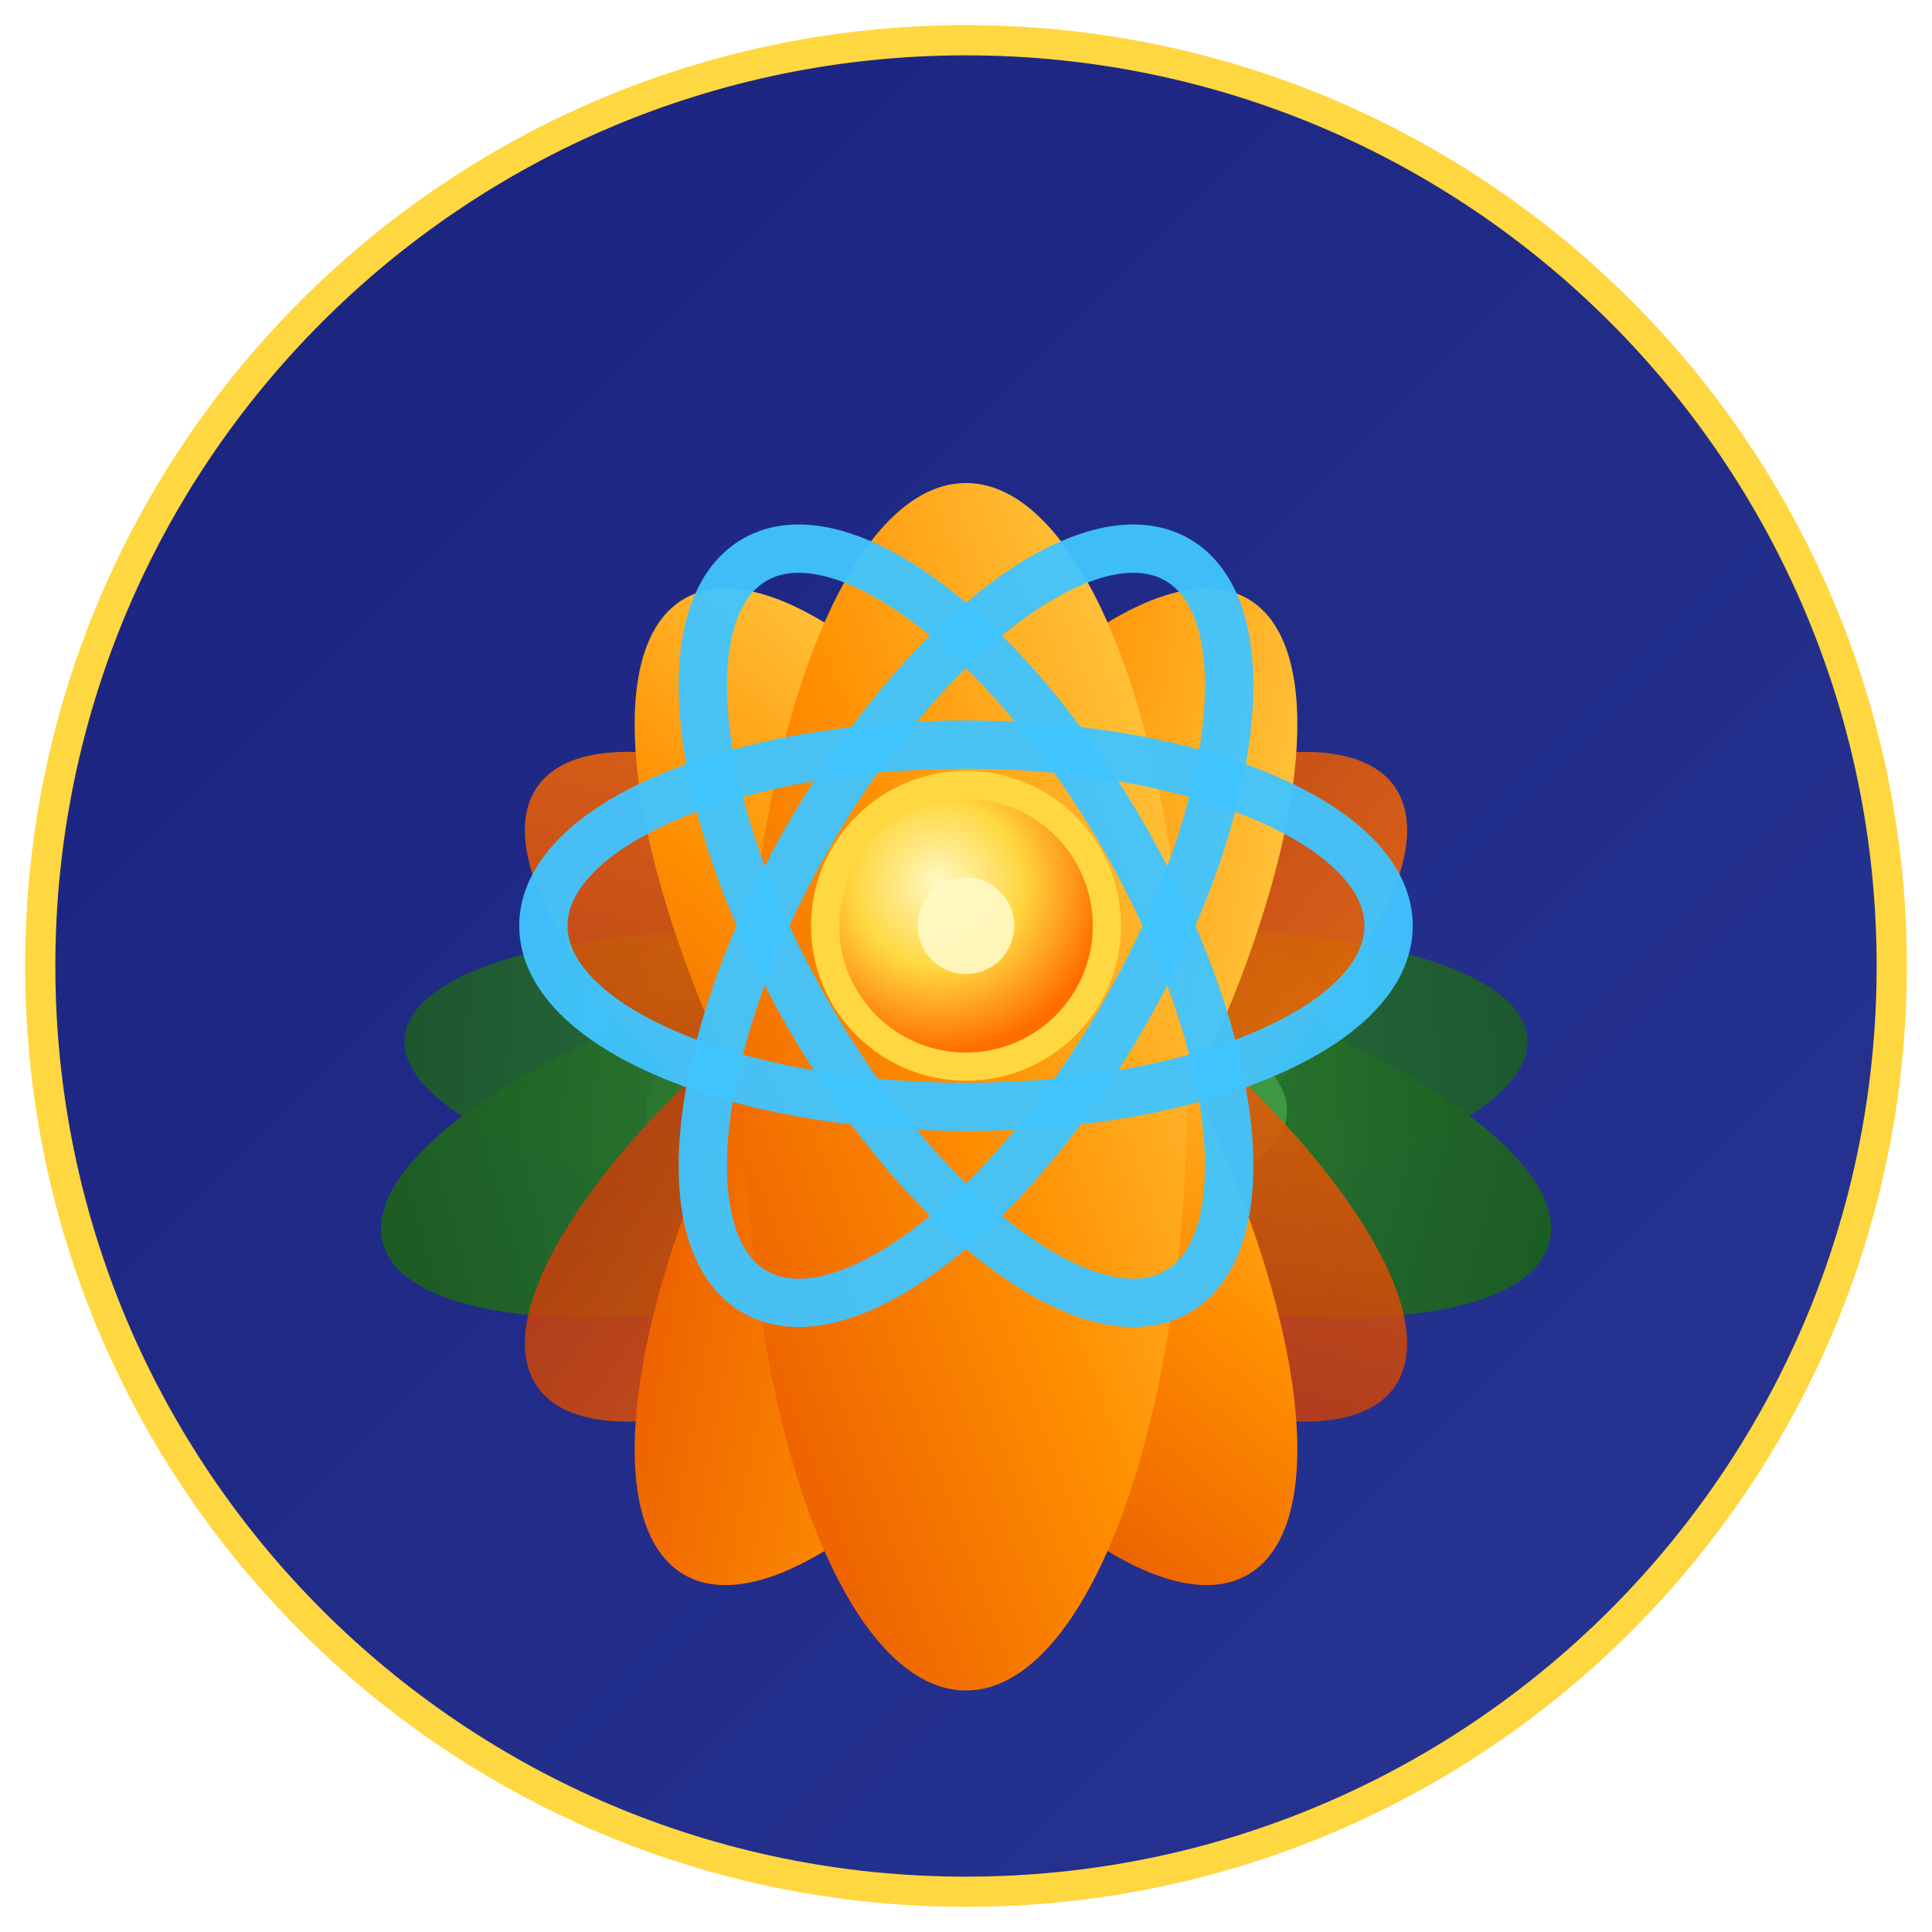
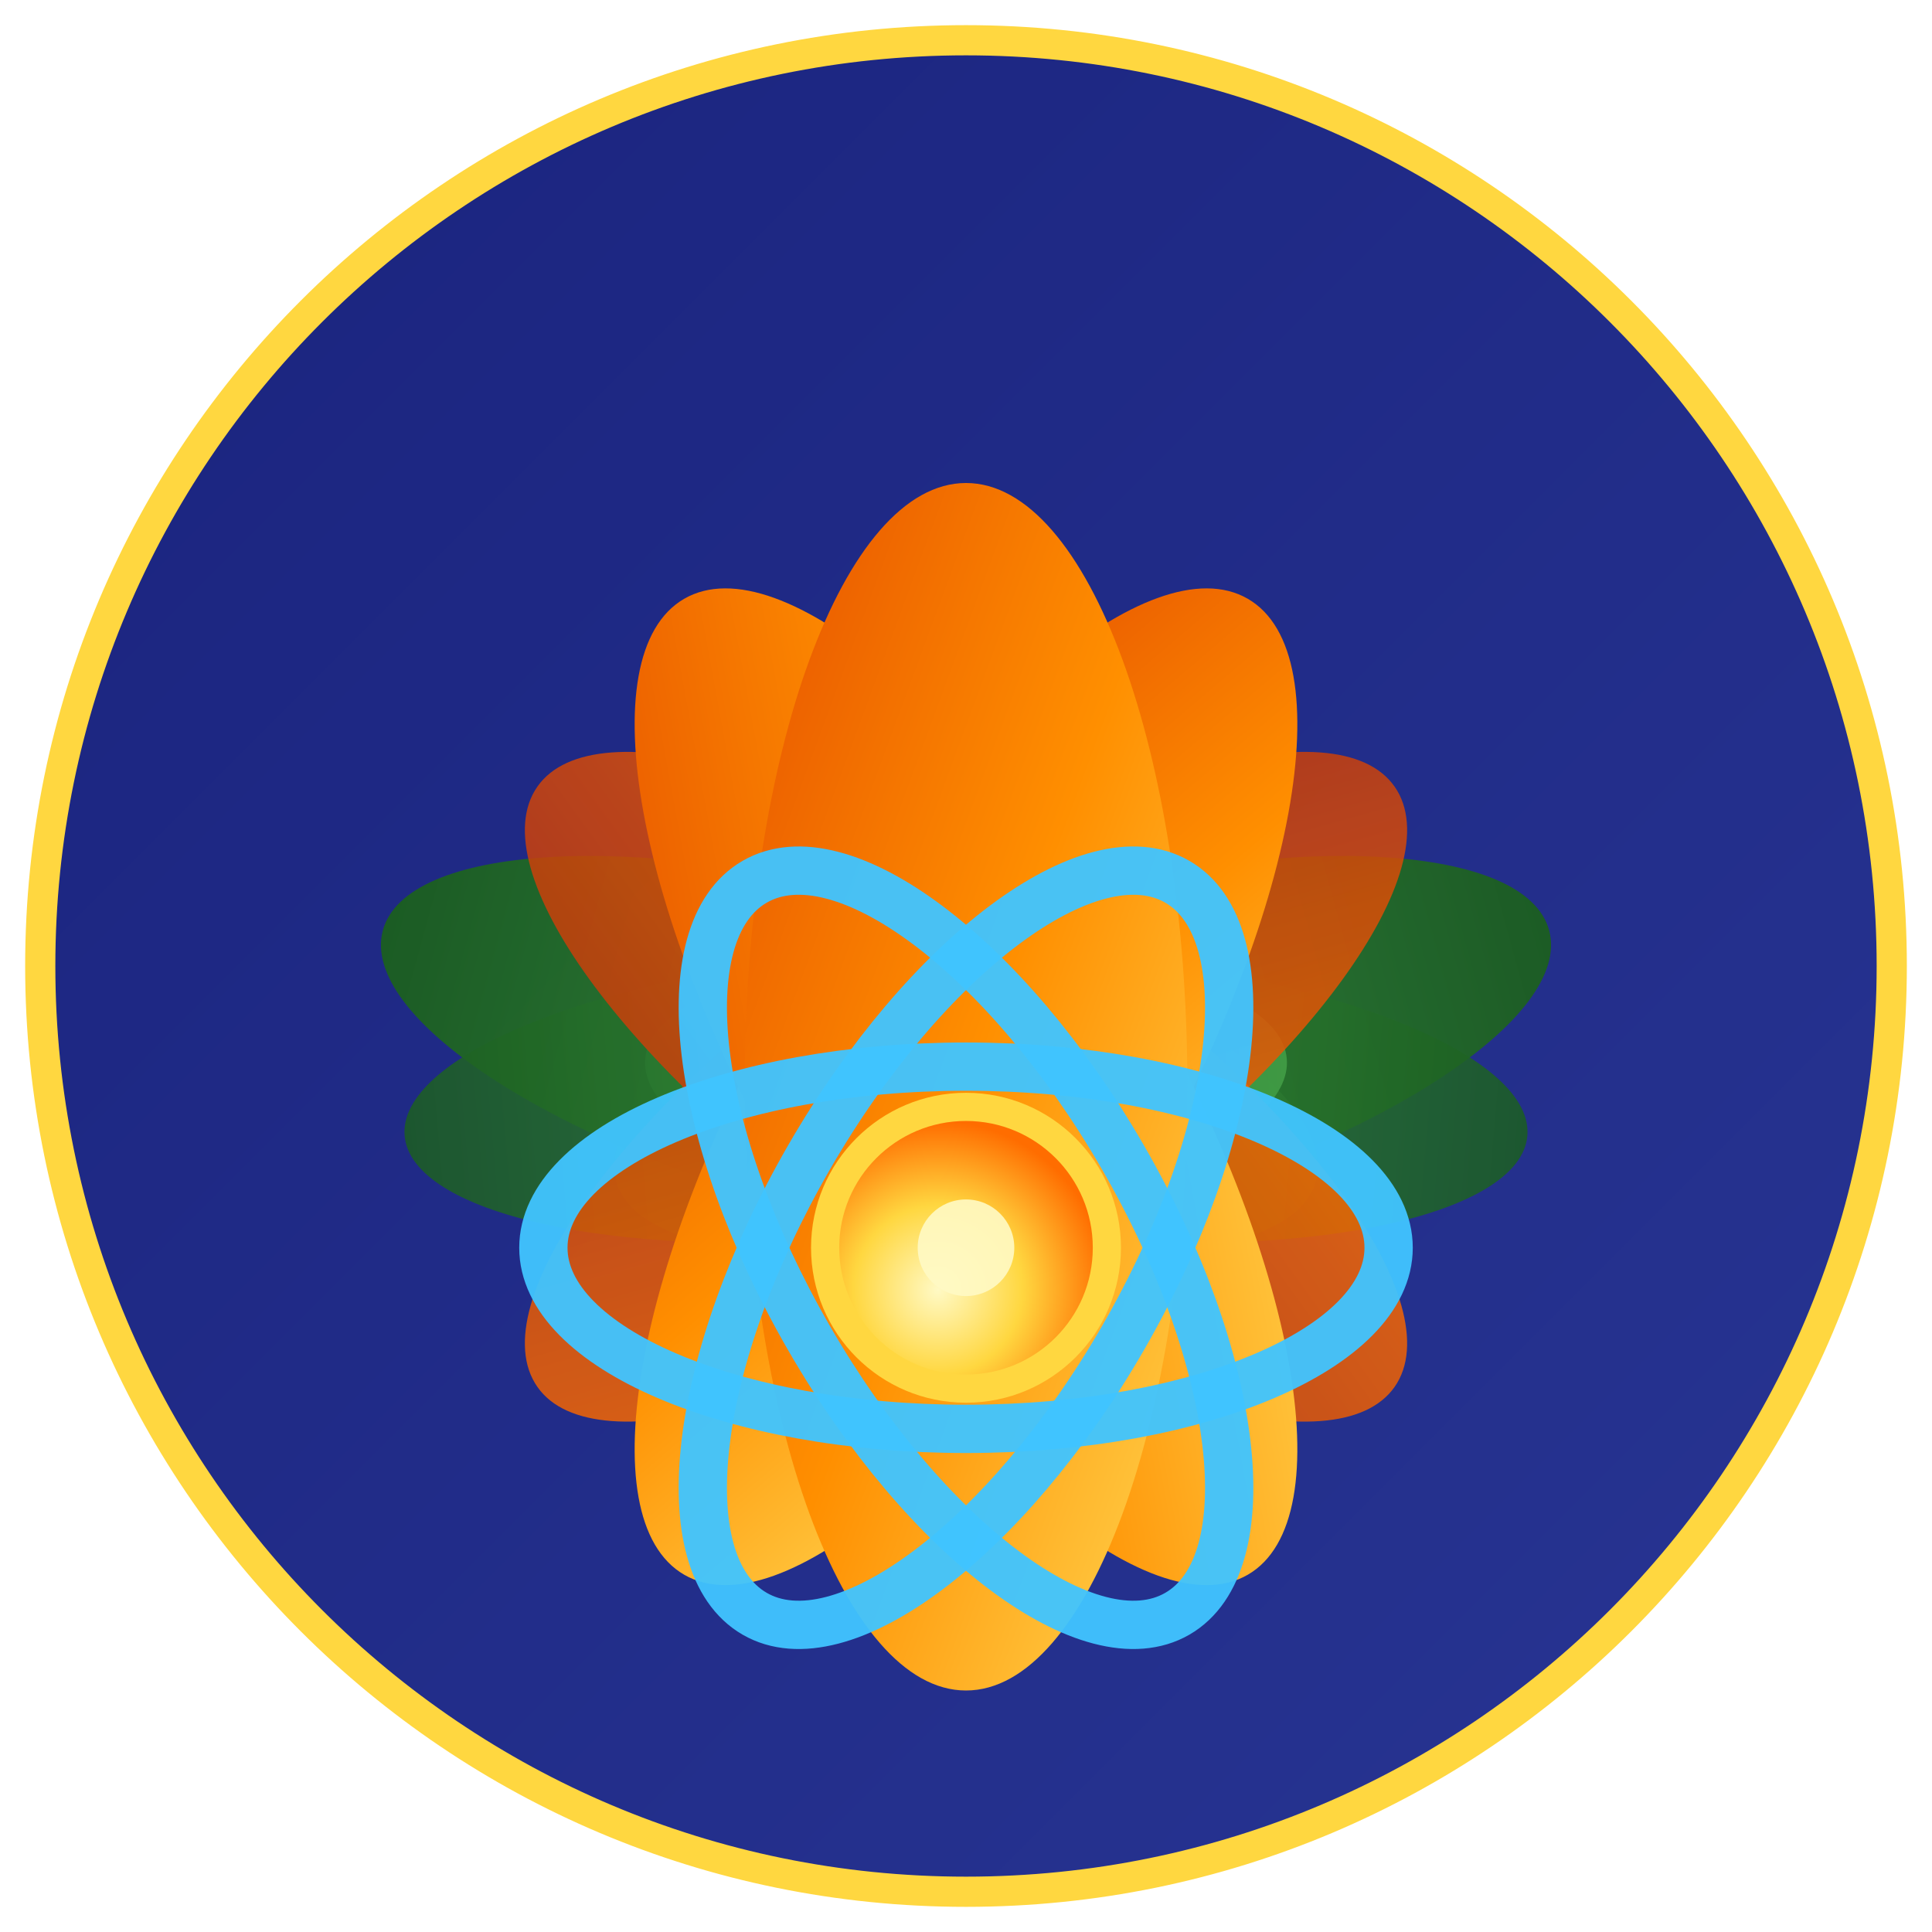
<svg xmlns="http://www.w3.org/2000/svg" width="48" height="48" viewBox="0 0 48 48" fill="none">
  <defs>
    <linearGradient id="bgI" x1="0%" y1="0%" x2="100%" y2="100%">
      <stop offset="0%" stop-color="#1a237e" />
      <stop offset="100%" stop-color="#283593" />
    </linearGradient>
    <linearGradient id="pgI" x1="0%" y1="100%" x2="100%" y2="0%">
      <stop offset="0%" stop-color="#e65100" />
      <stop offset="50%" stop-color="#ff8f00" />
      <stop offset="100%" stop-color="#ffd54f" />
    </linearGradient>
    <linearGradient id="pgmI" x1="0%" y1="100%" x2="100%" y2="0%">
      <stop offset="0%" stop-color="#bf360c" />
      <stop offset="100%" stop-color="#ff6f00" />
    </linearGradient>
    <linearGradient id="grI" x1="0%" y1="100%" x2="0%" y2="0%">
      <stop offset="0%" stop-color="#1b5e20" />
      <stop offset="100%" stop-color="#43a047" />
    </linearGradient>
    <radialGradient id="nuI" cx="40%" cy="35%" r="60%">
      <stop offset="0%" stop-color="#fff9c4" />
      <stop offset="50%" stop-color="#ffd740" />
      <stop offset="100%" stop-color="#ff6d00" />
    </radialGradient>
  </defs>
  <circle cx="24" cy="24" r="23" fill="url(#bgI)" stroke="#ffd740" stroke-width="0.75" />
-   <g transform="translate(24,27)">
+   <g transform="translate(24,27) scale(1,-1)">
    <ellipse cx="0" cy="3" rx="4" ry="12" fill="url(#grI)" transform="rotate(-75)" opacity="0.95" />
    <ellipse cx="0" cy="3" rx="4" ry="12" fill="url(#grI)" transform="rotate(75)" opacity="0.95" />
    <ellipse cx="0" cy="3" rx="3.5" ry="11" fill="url(#grI)" transform="rotate(-95)" opacity="0.85" />
    <ellipse cx="0" cy="3" rx="3.5" ry="11" fill="url(#grI)" transform="rotate(95)" opacity="0.85" />
    <ellipse cx="0" cy="0" rx="4.5" ry="13" fill="url(#pgmI)" transform="rotate(-55)" opacity="0.85" />
    <ellipse cx="0" cy="0" rx="4.5" ry="13" fill="url(#pgmI)" transform="rotate(55)" opacity="0.85" />
    <ellipse cx="0" cy="0" rx="5" ry="14" fill="url(#pgI)" transform="rotate(-30)" />
    <ellipse cx="0" cy="0" rx="5" ry="14" fill="url(#pgI)" transform="rotate(30)" />
    <ellipse cx="0" cy="0" rx="5.5" ry="15" fill="url(#pgI)" />
    <ellipse cx="0" cy="-4" rx="10.5" ry="4.5" fill="none" stroke="#40c4ff" stroke-width="1.2" opacity="0.95" />
    <ellipse cx="0" cy="-4" rx="10.5" ry="4.5" fill="none" stroke="#40c4ff" stroke-width="1.2" opacity="0.95" transform="rotate(60 0 -4)" />
    <ellipse cx="0" cy="-4" rx="10.5" ry="4.5" fill="none" stroke="#40c4ff" stroke-width="1.2" opacity="0.95" transform="rotate(120 0 -4)" />
    <circle cx="0" cy="-4" r="3.5" fill="url(#nuI)" stroke="#ffd740" stroke-width="0.7" />
    <circle cx="0" cy="-4" r="1.2" fill="#fff9c4" opacity="0.9" />
  </g>
</svg>
